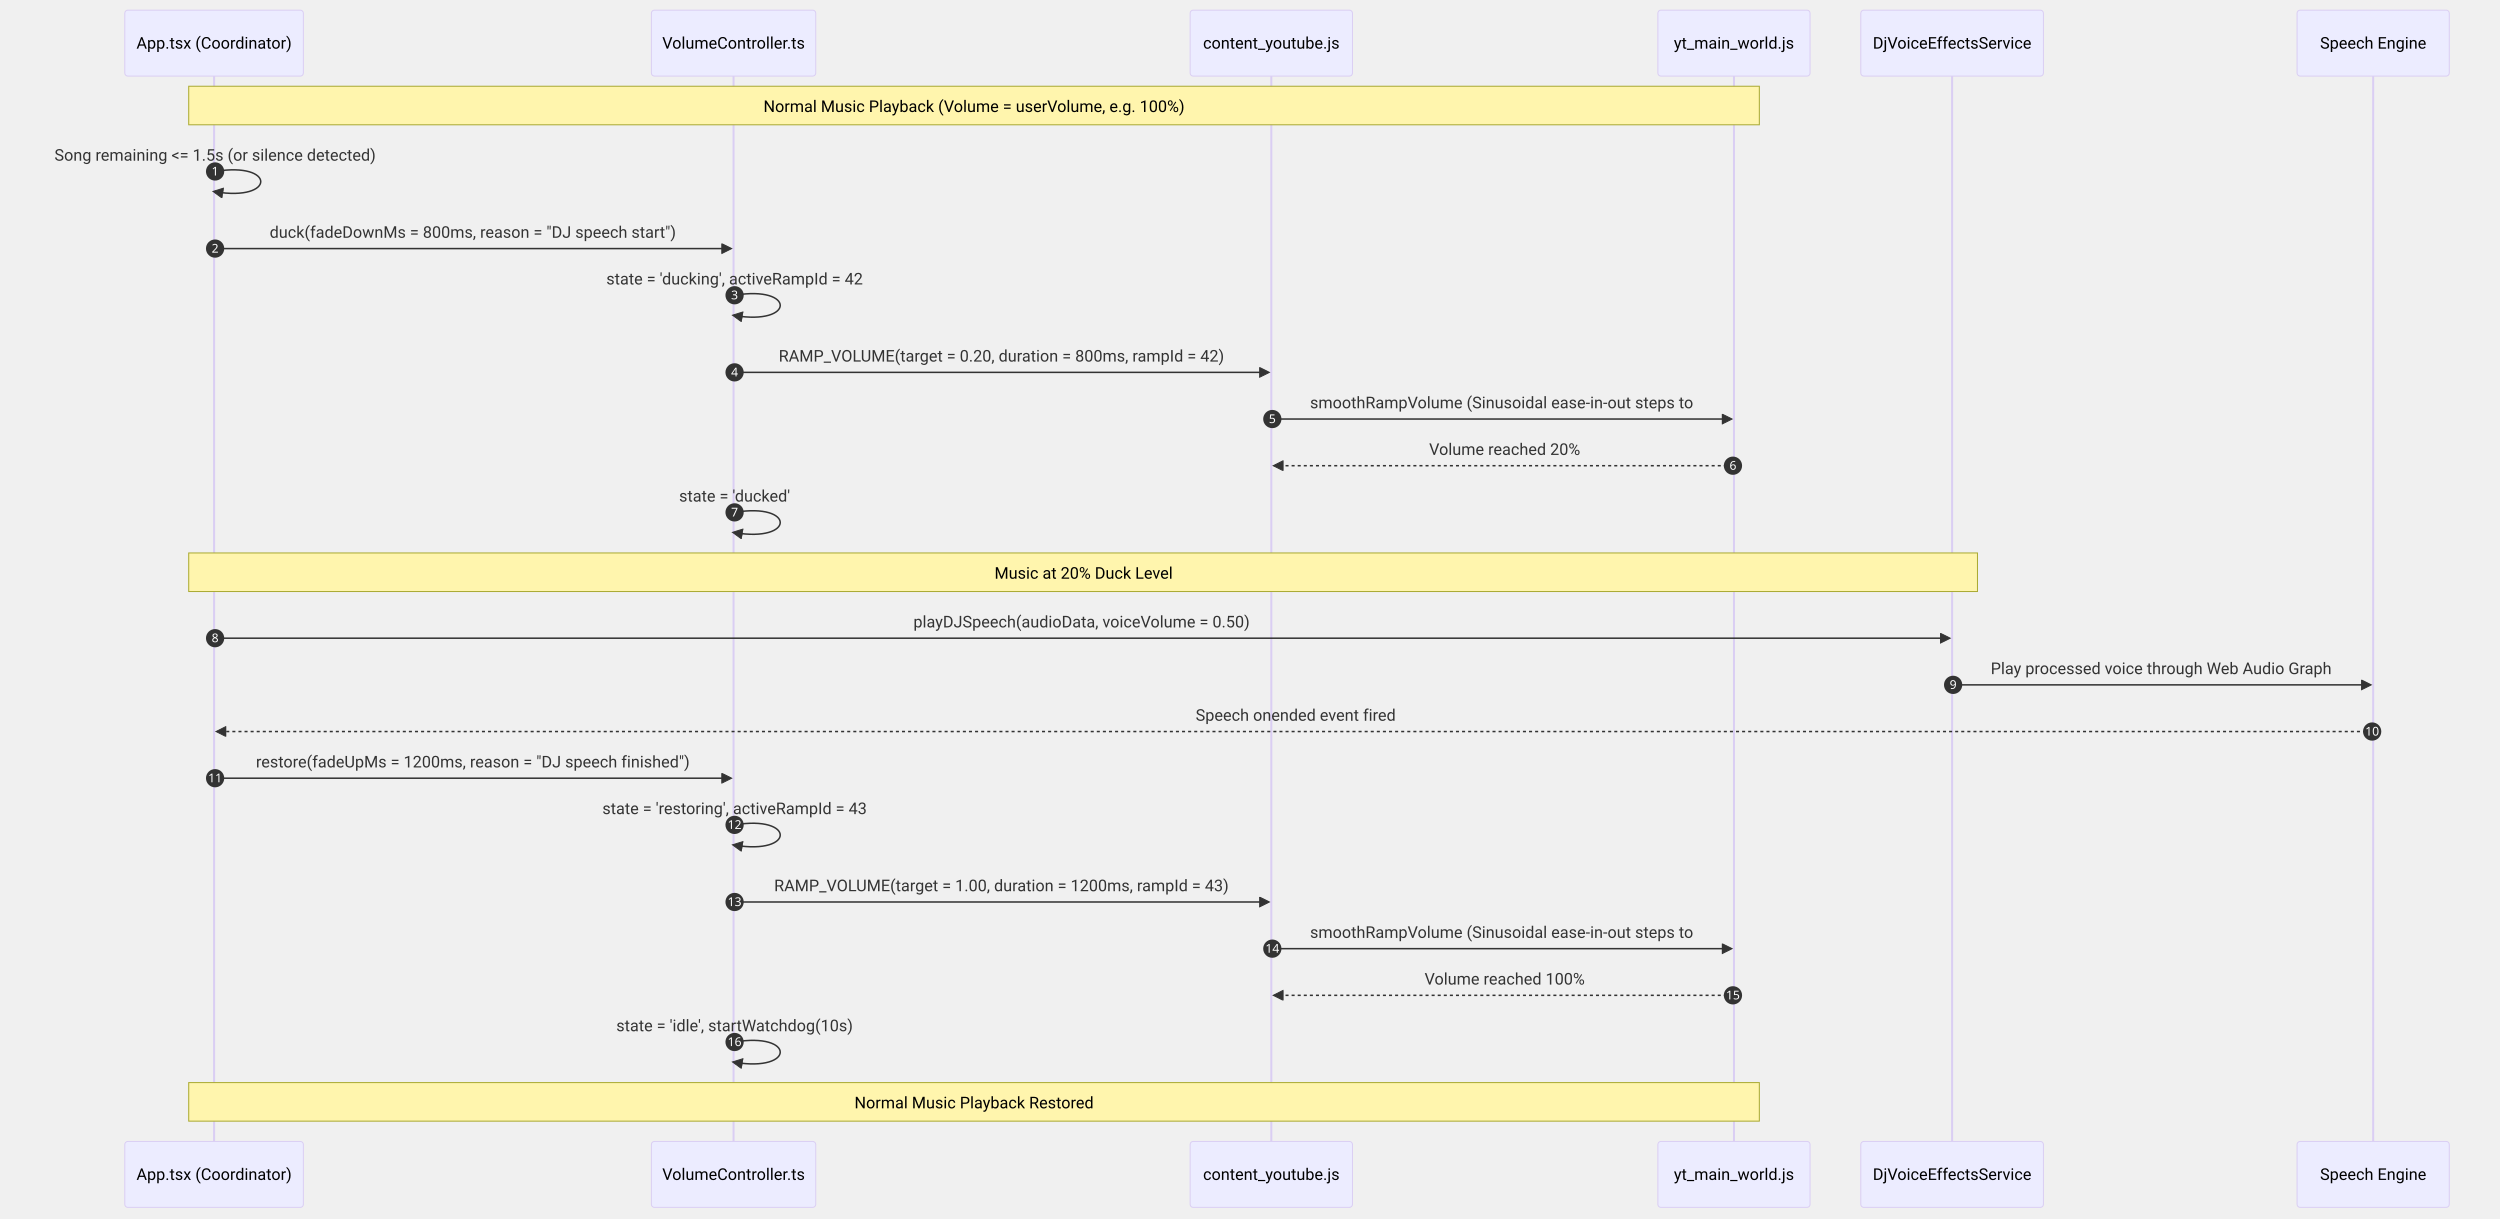
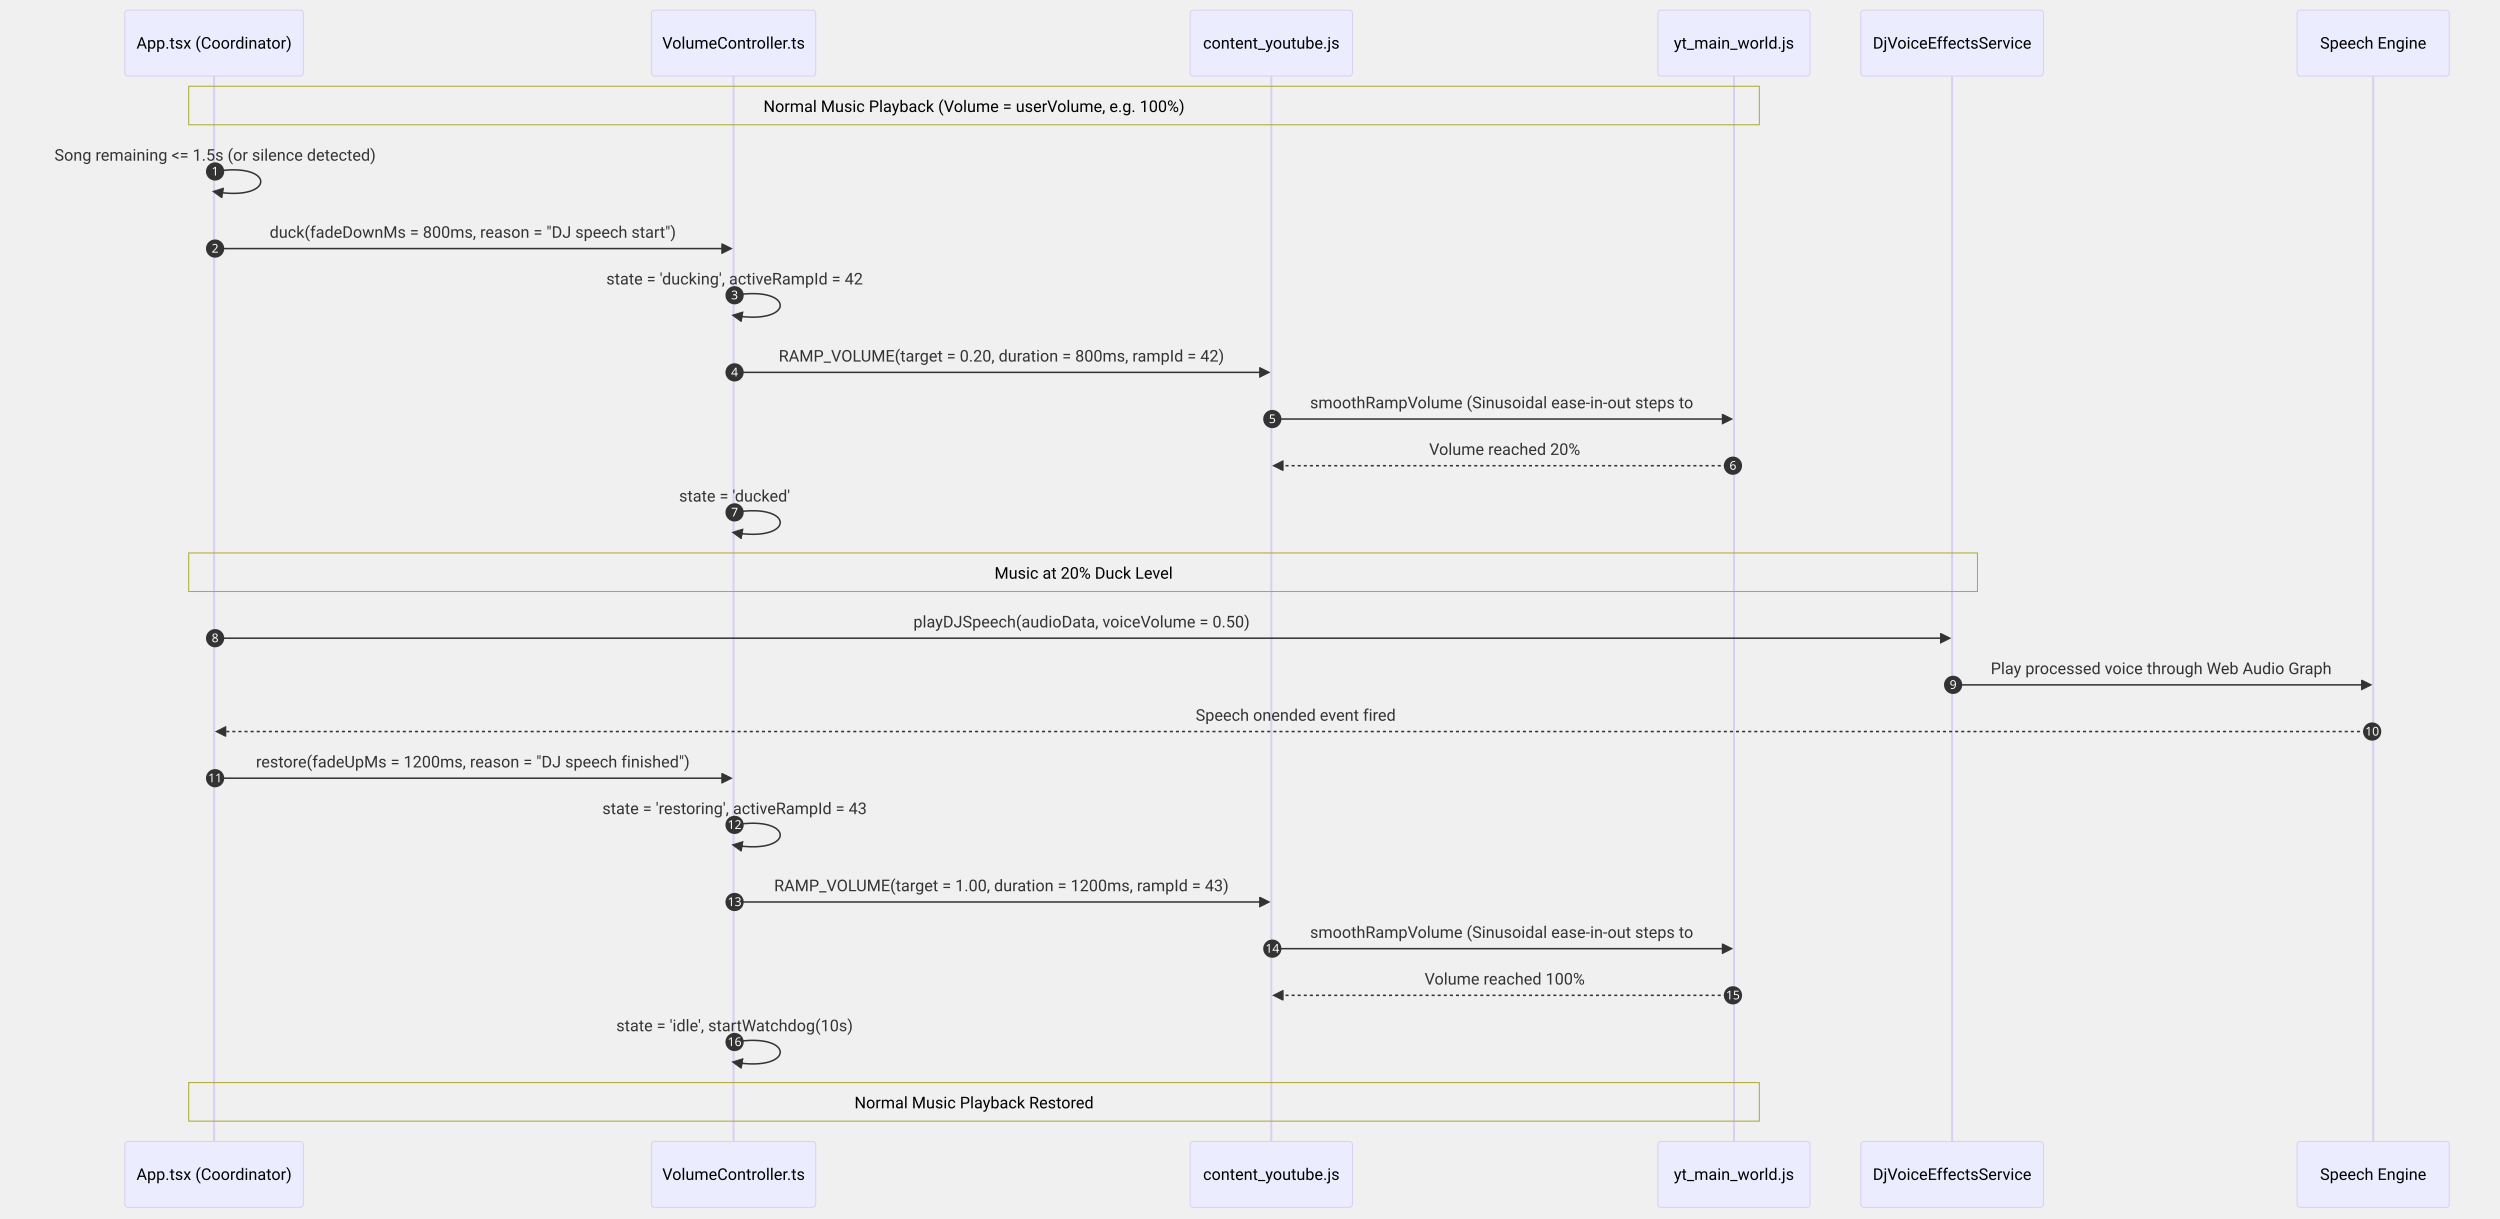
- <svg xmlns="http://www.w3.org/2000/svg" aria-roledescription="sequence" role="graphics-document document" viewBox="-123 -10 2464 1201" height="1201" width="2464" id="diag_4">
+ <svg xmlns="http://www.w3.org/2000/svg" aria-roledescription="sequence" role="graphics-document document" viewBox="-123 -10 2464 1201" height="1201" width="2464" id="diag_4" style="background: transparent;">
  <g>
    <rect class="actor actor-bottom" ry="3" rx="3" name="TTS" height="65" width="150" stroke="#666" fill="#eaeaea" y="1115" x="2141" />
    <text style="text-anchor: middle; font-size: 16px; font-weight: 400; font-family: -apple-system, BlinkMacSystemFont, &quot;Segoe UI&quot;, Roboto, Helvetica, Arial, sans-serif;" class="actor" alignment-baseline="central" dominant-baseline="central" y="1147.5" x="2216">
      <tspan dy="0" x="2216">Speech Engine</tspan>
    </text>
  </g>
  <g>
    <rect class="actor actor-bottom" ry="3" rx="3" name="AudioFX" height="65" width="180" stroke="#666" fill="#eaeaea" y="1115" x="1711" />
    <text style="text-anchor: middle; font-size: 16px; font-weight: 400; font-family: -apple-system, BlinkMacSystemFont, &quot;Segoe UI&quot;, Roboto, Helvetica, Arial, sans-serif;" class="actor" alignment-baseline="central" dominant-baseline="central" y="1147.5" x="1801">
      <tspan dy="0" x="1801">DjVoiceEffectsService</tspan>
    </text>
  </g>
  <g>
    <rect class="actor actor-bottom" ry="3" rx="3" name="MW" height="65" width="150" stroke="#666" fill="#eaeaea" y="1115" x="1511" />
    <text style="text-anchor: middle; font-size: 16px; font-weight: 400; font-family: -apple-system, BlinkMacSystemFont, &quot;Segoe UI&quot;, Roboto, Helvetica, Arial, sans-serif;" class="actor" alignment-baseline="central" dominant-baseline="central" y="1147.5" x="1586">
      <tspan dy="0" x="1586">yt_main_world.js</tspan>
    </text>
  </g>
  <g>
    <rect class="actor actor-bottom" ry="3" rx="3" name="CS" height="65" width="160" stroke="#666" fill="#eaeaea" y="1115" x="1050" />
    <text style="text-anchor: middle; font-size: 16px; font-weight: 400; font-family: -apple-system, BlinkMacSystemFont, &quot;Segoe UI&quot;, Roboto, Helvetica, Arial, sans-serif;" class="actor" alignment-baseline="central" dominant-baseline="central" y="1147.5" x="1130">
      <tspan dy="0" x="1130">content_youtube.js</tspan>
    </text>
  </g>
  <g>
    <rect class="actor actor-bottom" ry="3" rx="3" name="VC" height="65" width="162" stroke="#666" fill="#eaeaea" y="1115" x="519" />
    <text style="text-anchor: middle; font-size: 16px; font-weight: 400; font-family: -apple-system, BlinkMacSystemFont, &quot;Segoe UI&quot;, Roboto, Helvetica, Arial, sans-serif;" class="actor" alignment-baseline="central" dominant-baseline="central" y="1147.5" x="600">
      <tspan dy="0" x="600">VolumeController.ts</tspan>
    </text>
  </g>
  <g>
    <rect class="actor actor-bottom" ry="3" rx="3" name="App" height="65" width="176" stroke="#666" fill="#eaeaea" y="1115" x="0" />
    <text style="text-anchor: middle; font-size: 16px; font-weight: 400; font-family: -apple-system, BlinkMacSystemFont, &quot;Segoe UI&quot;, Roboto, Helvetica, Arial, sans-serif;" class="actor" alignment-baseline="central" dominant-baseline="central" y="1147.5" x="88">
      <tspan dy="0" x="88">App.tsx (Coordinator)</tspan>
    </text>
  </g>
  <g>
    <line stroke="#999" stroke-width="0.5px" class="200" y2="1115" x2="2216" y1="5" x1="2216" id="actor5" />
    <g id="root-5">
      <rect class="actor actor-top" ry="3" rx="3" name="TTS" height="65" width="150" stroke="#666" fill="#eaeaea" y="0" x="2141" />
      <text style="text-anchor: middle; font-size: 16px; font-weight: 400; font-family: -apple-system, BlinkMacSystemFont, &quot;Segoe UI&quot;, Roboto, Helvetica, Arial, sans-serif;" class="actor" alignment-baseline="central" dominant-baseline="central" y="32.5" x="2216">
        <tspan dy="0" x="2216">Speech Engine</tspan>
      </text>
    </g>
  </g>
  <g>
    <line stroke="#999" stroke-width="0.5px" class="200" y2="1115" x2="1801" y1="5" x1="1801" id="actor4" />
    <g id="root-4">
      <rect class="actor actor-top" ry="3" rx="3" name="AudioFX" height="65" width="180" stroke="#666" fill="#eaeaea" y="0" x="1711" />
      <text style="text-anchor: middle; font-size: 16px; font-weight: 400; font-family: -apple-system, BlinkMacSystemFont, &quot;Segoe UI&quot;, Roboto, Helvetica, Arial, sans-serif;" class="actor" alignment-baseline="central" dominant-baseline="central" y="32.5" x="1801">
        <tspan dy="0" x="1801">DjVoiceEffectsService</tspan>
      </text>
    </g>
  </g>
  <g>
    <line stroke="#999" stroke-width="0.5px" class="200" y2="1115" x2="1586" y1="5" x1="1586" id="actor3" />
    <g id="root-3">
      <rect class="actor actor-top" ry="3" rx="3" name="MW" height="65" width="150" stroke="#666" fill="#eaeaea" y="0" x="1511" />
      <text style="text-anchor: middle; font-size: 16px; font-weight: 400; font-family: -apple-system, BlinkMacSystemFont, &quot;Segoe UI&quot;, Roboto, Helvetica, Arial, sans-serif;" class="actor" alignment-baseline="central" dominant-baseline="central" y="32.5" x="1586">
        <tspan dy="0" x="1586">yt_main_world.js</tspan>
      </text>
    </g>
  </g>
  <g>
    <line stroke="#999" stroke-width="0.5px" class="200" y2="1115" x2="1130" y1="5" x1="1130" id="actor2" />
    <g id="root-2">
      <rect class="actor actor-top" ry="3" rx="3" name="CS" height="65" width="160" stroke="#666" fill="#eaeaea" y="0" x="1050" />
      <text style="text-anchor: middle; font-size: 16px; font-weight: 400; font-family: -apple-system, BlinkMacSystemFont, &quot;Segoe UI&quot;, Roboto, Helvetica, Arial, sans-serif;" class="actor" alignment-baseline="central" dominant-baseline="central" y="32.5" x="1130">
        <tspan dy="0" x="1130">content_youtube.js</tspan>
      </text>
    </g>
  </g>
  <g>
    <line stroke="#999" stroke-width="0.5px" class="200" y2="1115" x2="600" y1="5" x1="600" id="actor1" />
    <g id="root-1">
      <rect class="actor actor-top" ry="3" rx="3" name="VC" height="65" width="162" stroke="#666" fill="#eaeaea" y="0" x="519" />
      <text style="text-anchor: middle; font-size: 16px; font-weight: 400; font-family: -apple-system, BlinkMacSystemFont, &quot;Segoe UI&quot;, Roboto, Helvetica, Arial, sans-serif;" class="actor" alignment-baseline="central" dominant-baseline="central" y="32.5" x="600">
        <tspan dy="0" x="600">VolumeController.ts</tspan>
      </text>
    </g>
  </g>
  <g>
    <line stroke="#999" stroke-width="0.5px" class="200" y2="1115" x2="88" y1="5" x1="88" id="actor0" />
    <g id="root-0">
      <rect class="actor actor-top" ry="3" rx="3" name="App" height="65" width="176" stroke="#666" fill="#eaeaea" y="0" x="0" />
      <text style="text-anchor: middle; font-size: 16px; font-weight: 400; font-family: -apple-system, BlinkMacSystemFont, &quot;Segoe UI&quot;, Roboto, Helvetica, Arial, sans-serif;" class="actor" alignment-baseline="central" dominant-baseline="central" y="32.5" x="88">
        <tspan dy="0" x="88">App.tsx (Coordinator)</tspan>
      </text>
    </g>
  </g>
-   <style>#diag_4{font-family:-apple-system,BlinkMacSystemFont,"Segoe UI",Roboto,Helvetica,Arial,sans-serif;font-size:14px;fill:#333;}#diag_4 .error-icon{fill:#552222;}#diag_4 .error-text{fill:#552222;stroke:#552222;}#diag_4 .edge-thickness-normal{stroke-width:2px;}#diag_4 .edge-thickness-thick{stroke-width:3.5px;}#diag_4 .edge-pattern-solid{stroke-dasharray:0;}#diag_4 .edge-pattern-dashed{stroke-dasharray:3;}#diag_4 .edge-pattern-dotted{stroke-dasharray:2;}#diag_4 .marker{fill:#475569;stroke:#475569;}#diag_4 .marker.cross{stroke:#475569;}#diag_4 svg{font-family:-apple-system,BlinkMacSystemFont,"Segoe UI",Roboto,Helvetica,Arial,sans-serif;font-size:14px;}#diag_4 .actor{stroke:hsl(259.626, 59.777%, 87.902%);fill:#ECECFF;}#diag_4 text.actor&gt;tspan{fill:black;stroke:none;}#diag_4 .actor-line{stroke:grey;}#diag_4 .messageLine0{stroke-width:1.5;stroke-dasharray:none;stroke:#333;}#diag_4 .messageLine1{stroke-width:1.5;stroke-dasharray:2,2;stroke:#333;}#diag_4 #arrowhead path{fill:#333;stroke:#333;}#diag_4 .sequenceNumber{fill:white;}#diag_4 #sequencenumber{fill:#333;}#diag_4 #crosshead path{fill:#333;stroke:#333;}#diag_4 .messageText{fill:#333;stroke:none;}#diag_4 .labelBox{stroke:hsl(259.626, 59.777%, 87.902%);fill:#ECECFF;}#diag_4 .labelText,#diag_4 .labelText&gt;tspan{fill:black;stroke:none;}#diag_4 .loopText,#diag_4 .loopText&gt;tspan{fill:black;stroke:none;}#diag_4 .loopLine{stroke-width:2px;stroke-dasharray:2,2;stroke:hsl(259.626, 59.777%, 87.902%);fill:hsl(259.626, 59.777%, 87.902%);}#diag_4 .note{stroke:#aaaa33;fill:#fff5ad;}#diag_4 .noteText,#diag_4 .noteText&gt;tspan{fill:black;stroke:none;}#diag_4 .activation0{fill:#f4f4f4;stroke:#666;}#diag_4 .activation1{fill:#f4f4f4;stroke:#666;}#diag_4 .activation2{fill:#f4f4f4;stroke:#666;}#diag_4 .actorPopupMenu{position:absolute;}#diag_4 .actorPopupMenuPanel{position:absolute;fill:#ECECFF;box-shadow:0px 8px 16px 0px rgba(0,0,0,0.2);filter:drop-shadow(3px 5px 2px rgb(0 0 0 / 0.4));}#diag_4 .actor-man line{stroke:hsl(259.626, 59.777%, 87.902%);fill:#ECECFF;}#diag_4 .actor-man circle,#diag_4 line{stroke:hsl(259.626, 59.777%, 87.902%);fill:#ECECFF;stroke-width:2px;}#diag_4 :root{--mermaid-font-family:-apple-system,BlinkMacSystemFont,"Segoe UI",Roboto,Helvetica,Arial,sans-serif;}</style>
+   <style>#diag_4{font-family:-apple-system,BlinkMacSystemFont,"Segoe UI",Roboto,Helvetica,Arial,sans-serif;font-size:14px;fill:#333;}#diag_4 .error-icon{fill:#552222;}#diag_4 .error-text{fill:#552222;stroke:#552222;}#diag_4 .edge-thickness-normal{stroke-width:2px;}#diag_4 .edge-thickness-thick{stroke-width:3.5px;}#diag_4 .edge-pattern-solid{stroke-dasharray:0;}#diag_4 .edge-pattern-dashed{stroke-dasharray:3;}#diag_4 .edge-pattern-dotted{stroke-dasharray:2;}#diag_4 .marker{fill:#475569;stroke:#475569;}#diag_4 .marker.cross{stroke:#475569;}#diag_4 svg{font-family:-apple-system,BlinkMacSystemFont,"Segoe UI",Roboto,Helvetica,Arial,sans-serif;font-size:14px;}#diag_4 .actor{stroke:hsl(259.626, 59.777%, 87.902%);fill:#ECECFF;}#diag_4 text.actor&gt;tspan{fill:black;stroke:none;}#diag_4 .actor-line{stroke:grey;}#diag_4 .messageLine0{stroke-width:1.5;stroke-dasharray:none;stroke:#333;}#diag_4 .messageLine1{stroke-width:1.5;stroke-dasharray:2,2;stroke:#333;}#diag_4 #arrowhead path{fill:#333;stroke:#333;}#diag_4 .sequenceNumber{fill:white;}#diag_4 #sequencenumber{fill:#333;}#diag_4 #crosshead path{fill:#333;stroke:#333;}#diag_4 .messageText{fill:#333;stroke:none;}#diag_4 .labelBox{stroke:hsl(259.626, 59.777%, 87.902%);fill:#ECECFF;}#diag_4 .labelText,#diag_4 .labelText&gt;tspan{fill:black;stroke:none;}#diag_4 .loopText,#diag_4 .loopText&gt;tspan{fill:black;stroke:none;}#diag_4 .loopLine{stroke-width:2px;stroke-dasharray:2,2;stroke:hsl(259.626, 59.777%, 87.902%);fill:hsl(259.626, 59.777%, 87.902%);}#diag_4 .note{stroke:#aaaa33;fill:none;}#diag_4 .noteText,#diag_4 .noteText&gt;tspan{fill:black;stroke:none;}#diag_4 .activation0{fill:none;stroke:#666;}#diag_4 .activation1{fill:none;stroke:#666;}#diag_4 .activation2{fill:none;stroke:#666;}#diag_4 .actorPopupMenu{position:absolute;}#diag_4 .actorPopupMenuPanel{position:absolute;fill:#ECECFF;box-shadow:0px 8px 16px 0px rgba(0,0,0,0.2);filter:drop-shadow(3px 5px 2px rgb(0 0 0 / 0.4));}#diag_4 .actor-man line{stroke:hsl(259.626, 59.777%, 87.902%);fill:#ECECFF;}#diag_4 .actor-man circle,#diag_4 line{stroke:hsl(259.626, 59.777%, 87.902%);fill:#ECECFF;stroke-width:2px;}#diag_4 :root{--mermaid-font-family:-apple-system,BlinkMacSystemFont,"Segoe UI",Roboto,Helvetica,Arial,sans-serif;}</style>
  <g />
  <defs>
    <symbol height="24" width="24" id="computer">
      <path d="M2 2v13h20v-13h-20zm18 11h-16v-9h16v9zm-10.228 6l.466-1h3.524l.467 1h-4.457zm14.228 3h-24l2-6h2.104l-1.33 4h18.45l-1.297-4h2.073l2 6zm-5-10h-14v-7h14v7z" transform="scale(.5)" />
    </symbol>
  </defs>
  <defs>
    <symbol clip-rule="evenodd" fill-rule="evenodd" id="database">
      <path d="M12.258.001l.256.004.255.005.253.008.251.01.249.012.247.015.246.016.242.019.241.02.239.023.236.024.233.027.231.028.229.031.225.032.223.034.22.036.217.038.214.04.211.041.208.043.205.045.201.046.198.048.194.05.191.051.187.053.183.054.18.056.175.057.172.059.168.06.163.061.16.063.155.064.15.066.074.033.073.033.071.034.07.034.069.035.068.035.067.035.066.035.064.036.064.036.062.036.06.036.06.037.058.037.058.037.055.038.055.038.053.038.052.038.051.039.05.039.048.039.047.039.045.04.044.04.043.04.041.04.04.041.039.041.037.041.036.041.034.041.033.042.032.042.03.042.029.042.027.042.026.043.024.043.023.043.021.043.02.043.018.044.017.043.015.044.013.044.012.044.011.045.009.044.007.045.006.045.004.045.002.045.001.045v17l-.001.045-.002.045-.004.045-.006.045-.007.045-.009.044-.011.045-.012.044-.013.044-.015.044-.017.043-.018.044-.02.043-.021.043-.023.043-.024.043-.026.043-.027.042-.029.042-.03.042-.032.042-.033.042-.034.041-.036.041-.037.041-.039.041-.04.041-.041.04-.043.04-.044.04-.045.04-.047.039-.048.039-.05.039-.051.039-.052.038-.053.038-.055.038-.055.038-.058.037-.058.037-.06.037-.06.036-.062.036-.064.036-.064.036-.066.035-.067.035-.068.035-.069.035-.07.034-.071.034-.073.033-.074.033-.15.066-.155.064-.16.063-.163.061-.168.06-.172.059-.175.057-.18.056-.183.054-.187.053-.191.051-.194.05-.198.048-.201.046-.205.045-.208.043-.211.041-.214.04-.217.038-.22.036-.223.034-.225.032-.229.031-.231.028-.233.027-.236.024-.239.023-.241.02-.242.019-.246.016-.247.015-.249.012-.251.01-.253.008-.255.005-.256.004-.258.001-.258-.001-.256-.004-.255-.005-.253-.008-.251-.01-.249-.012-.247-.015-.245-.016-.243-.019-.241-.02-.238-.023-.236-.024-.234-.027-.231-.028-.228-.031-.226-.032-.223-.034-.22-.036-.217-.038-.214-.04-.211-.041-.208-.043-.204-.045-.201-.046-.198-.048-.195-.05-.19-.051-.187-.053-.184-.054-.179-.056-.176-.057-.172-.059-.167-.06-.164-.061-.159-.063-.155-.064-.151-.066-.074-.033-.072-.033-.072-.034-.07-.034-.069-.035-.068-.035-.067-.035-.066-.035-.064-.036-.063-.036-.062-.036-.061-.036-.06-.037-.058-.037-.057-.037-.056-.038-.055-.038-.053-.038-.052-.038-.051-.039-.049-.039-.049-.039-.046-.039-.046-.04-.044-.04-.043-.04-.041-.04-.04-.041-.039-.041-.037-.041-.036-.041-.034-.041-.033-.042-.032-.042-.03-.042-.029-.042-.027-.042-.026-.043-.024-.043-.023-.043-.021-.043-.02-.043-.018-.044-.017-.043-.015-.044-.013-.044-.012-.044-.011-.045-.009-.044-.007-.045-.006-.045-.004-.045-.002-.045-.001-.045v-17l.001-.045.002-.045.004-.045.006-.045.007-.045.009-.044.011-.045.012-.044.013-.044.015-.044.017-.043.018-.044.02-.043.021-.043.023-.043.024-.043.026-.043.027-.042.029-.042.03-.042.032-.042.033-.042.034-.041.036-.041.037-.041.039-.041.04-.041.041-.04.043-.04.044-.04.046-.04.046-.039.049-.039.049-.039.051-.039.052-.038.053-.038.055-.038.056-.038.057-.037.058-.037.06-.037.061-.036.062-.036.063-.036.064-.036.066-.035.067-.035.068-.035.069-.035.07-.034.072-.034.072-.033.074-.033.151-.066.155-.064.159-.063.164-.061.167-.06.172-.059.176-.057.179-.056.184-.054.187-.053.19-.051.195-.05.198-.048.201-.046.204-.045.208-.043.211-.041.214-.04.217-.038.22-.036.223-.034.226-.032.228-.031.231-.028.234-.027.236-.024.238-.023.241-.02.243-.019.245-.016.247-.015.249-.012.251-.01.253-.008.255-.005.256-.004.258-.001.258.001zm-9.258 20.499v.01l.001.021.003.021.004.022.005.021.006.022.007.022.009.023.01.022.011.023.012.023.013.023.015.023.016.024.017.023.018.024.019.024.021.024.022.025.023.024.024.025.052.049.056.05.061.051.066.051.07.051.075.051.079.052.084.052.088.052.092.052.097.052.102.051.105.052.11.052.114.051.119.051.123.051.127.05.131.05.135.05.139.048.144.049.147.047.152.047.155.047.16.045.163.045.167.043.171.043.176.041.178.041.183.039.187.039.19.037.194.035.197.035.202.033.204.031.209.03.212.029.216.027.219.025.222.024.226.021.23.02.233.018.236.016.24.015.243.012.246.01.249.008.253.005.256.004.259.001.26-.001.257-.004.254-.005.25-.008.247-.011.244-.012.241-.014.237-.016.233-.018.231-.021.226-.021.224-.024.22-.026.216-.027.212-.028.21-.031.205-.031.202-.034.198-.034.194-.036.191-.037.187-.039.183-.04.179-.04.175-.042.172-.043.168-.044.163-.045.16-.046.155-.046.152-.047.148-.048.143-.049.139-.049.136-.05.131-.05.126-.05.123-.051.118-.052.114-.051.11-.052.106-.052.101-.052.096-.052.092-.052.088-.053.083-.051.079-.052.074-.052.07-.051.065-.051.06-.051.056-.05.051-.05.023-.024.023-.025.021-.024.02-.024.019-.024.018-.024.017-.024.015-.023.014-.024.013-.023.012-.023.01-.023.01-.022.008-.022.006-.022.006-.022.004-.022.004-.021.001-.021.001-.021v-4.127l-.077.055-.08.053-.083.054-.085.053-.087.052-.09.052-.093.051-.095.05-.097.05-.1.049-.102.049-.105.048-.106.047-.109.047-.111.046-.114.045-.115.045-.118.044-.12.043-.122.042-.124.042-.126.041-.128.04-.13.04-.132.038-.134.038-.135.037-.138.037-.139.035-.142.035-.143.034-.144.033-.147.032-.148.031-.15.03-.151.03-.153.029-.154.027-.156.027-.158.026-.159.025-.161.024-.162.023-.163.022-.165.021-.166.02-.167.019-.169.018-.169.017-.171.016-.173.015-.173.014-.175.013-.175.012-.177.011-.178.01-.179.008-.179.008-.181.006-.182.005-.182.004-.184.003-.184.002h-.37l-.184-.002-.184-.003-.182-.004-.182-.005-.181-.006-.179-.008-.179-.008-.178-.01-.176-.011-.176-.012-.175-.013-.173-.014-.172-.015-.171-.016-.17-.017-.169-.018-.167-.019-.166-.02-.165-.021-.163-.022-.162-.023-.161-.024-.159-.025-.157-.026-.156-.027-.155-.027-.153-.029-.151-.03-.15-.03-.148-.031-.146-.032-.145-.033-.143-.034-.141-.035-.14-.035-.137-.037-.136-.037-.134-.038-.132-.038-.13-.04-.128-.04-.126-.041-.124-.042-.122-.042-.12-.044-.117-.043-.116-.045-.113-.045-.112-.046-.109-.047-.106-.047-.105-.048-.102-.049-.1-.049-.097-.05-.095-.05-.093-.052-.09-.051-.087-.052-.085-.053-.083-.054-.08-.054-.077-.054v4.127zm0-5.654v.011l.001.021.003.021.004.021.005.022.006.022.007.022.009.022.01.022.011.023.012.023.013.023.015.024.016.023.017.024.018.024.019.024.021.024.022.024.023.025.024.024.052.05.056.05.061.05.066.051.07.051.075.052.079.051.084.052.088.052.092.052.097.052.102.052.105.052.11.051.114.051.119.052.123.05.127.051.131.05.135.049.139.049.144.048.147.048.152.047.155.046.16.045.163.045.167.044.171.042.176.042.178.04.183.04.187.038.19.037.194.036.197.034.202.033.204.032.209.03.212.028.216.027.219.025.222.024.226.022.23.02.233.018.236.016.24.014.243.012.246.01.249.008.253.006.256.003.259.001.26-.001.257-.003.254-.006.25-.008.247-.01.244-.012.241-.015.237-.016.233-.018.231-.02.226-.022.224-.024.22-.025.216-.027.212-.029.21-.03.205-.032.202-.033.198-.035.194-.036.191-.037.187-.039.183-.039.179-.041.175-.042.172-.043.168-.044.163-.045.16-.045.155-.047.152-.047.148-.048.143-.048.139-.05.136-.049.131-.05.126-.051.123-.051.118-.051.114-.052.11-.052.106-.052.101-.052.096-.052.092-.052.088-.052.083-.052.079-.052.074-.051.07-.052.065-.051.06-.05.056-.051.051-.049.023-.025.023-.024.021-.025.02-.024.019-.024.018-.024.017-.024.015-.023.014-.023.013-.024.012-.022.01-.023.01-.023.008-.022.006-.022.006-.022.004-.021.004-.022.001-.021.001-.021v-4.139l-.077.054-.08.054-.083.054-.085.052-.087.053-.09.051-.093.051-.095.051-.097.05-.1.049-.102.049-.105.048-.106.047-.109.047-.111.046-.114.045-.115.044-.118.044-.12.044-.122.042-.124.042-.126.041-.128.04-.13.039-.132.039-.134.038-.135.037-.138.036-.139.036-.142.035-.143.033-.144.033-.147.033-.148.031-.15.03-.151.03-.153.028-.154.028-.156.027-.158.026-.159.025-.161.024-.162.023-.163.022-.165.021-.166.02-.167.019-.169.018-.169.017-.171.016-.173.015-.173.014-.175.013-.175.012-.177.011-.178.009-.179.009-.179.007-.181.007-.182.005-.182.004-.184.003-.184.002h-.37l-.184-.002-.184-.003-.182-.004-.182-.005-.181-.007-.179-.007-.179-.009-.178-.009-.176-.011-.176-.012-.175-.013-.173-.014-.172-.015-.171-.016-.17-.017-.169-.018-.167-.019-.166-.02-.165-.021-.163-.022-.162-.023-.161-.024-.159-.025-.157-.026-.156-.027-.155-.028-.153-.028-.151-.03-.15-.03-.148-.031-.146-.033-.145-.033-.143-.033-.141-.035-.14-.036-.137-.036-.136-.037-.134-.038-.132-.039-.13-.039-.128-.04-.126-.041-.124-.042-.122-.043-.12-.043-.117-.044-.116-.044-.113-.046-.112-.046-.109-.046-.106-.047-.105-.048-.102-.049-.1-.049-.097-.05-.095-.051-.093-.051-.09-.051-.087-.053-.085-.052-.083-.054-.08-.054-.077-.054v4.139zm0-5.666v.011l.001.02.003.022.004.021.005.022.006.021.007.022.009.023.01.022.011.023.012.023.013.023.015.023.016.024.017.024.018.023.019.024.021.025.022.024.023.024.024.025.052.05.056.05.061.05.066.051.07.051.075.052.079.051.084.052.088.052.092.052.097.052.102.052.105.051.11.052.114.051.119.051.123.051.127.05.131.05.135.05.139.049.144.048.147.048.152.047.155.046.16.045.163.045.167.043.171.043.176.042.178.04.183.04.187.038.19.037.194.036.197.034.202.033.204.032.209.03.212.028.216.027.219.025.222.024.226.021.23.02.233.018.236.017.24.014.243.012.246.01.249.008.253.006.256.003.259.001.26-.001.257-.003.254-.006.25-.008.247-.01.244-.013.241-.014.237-.016.233-.018.231-.02.226-.022.224-.024.22-.025.216-.027.212-.029.21-.03.205-.032.202-.033.198-.035.194-.036.191-.037.187-.039.183-.039.179-.041.175-.042.172-.043.168-.044.163-.045.16-.045.155-.047.152-.047.148-.048.143-.049.139-.049.136-.049.131-.051.126-.05.123-.051.118-.052.114-.051.11-.052.106-.052.101-.052.096-.052.092-.052.088-.052.083-.052.079-.052.074-.052.07-.051.065-.051.06-.051.056-.05.051-.049.023-.025.023-.025.021-.024.02-.024.019-.024.018-.024.017-.024.015-.023.014-.024.013-.023.012-.023.01-.022.01-.023.008-.022.006-.022.006-.022.004-.022.004-.021.001-.021.001-.021v-4.153l-.077.054-.08.054-.083.053-.085.053-.087.053-.09.051-.093.051-.095.051-.097.05-.1.049-.102.048-.105.048-.106.048-.109.046-.111.046-.114.046-.115.044-.118.044-.12.043-.122.043-.124.042-.126.041-.128.04-.13.039-.132.039-.134.038-.135.037-.138.036-.139.036-.142.034-.143.034-.144.033-.147.032-.148.032-.15.03-.151.03-.153.028-.154.028-.156.027-.158.026-.159.024-.161.024-.162.023-.163.023-.165.021-.166.02-.167.019-.169.018-.169.017-.171.016-.173.015-.173.014-.175.013-.175.012-.177.01-.178.01-.179.009-.179.007-.181.006-.182.006-.182.004-.184.003-.184.001-.185.001-.185-.001-.184-.001-.184-.003-.182-.004-.182-.006-.181-.006-.179-.007-.179-.009-.178-.01-.176-.01-.176-.012-.175-.013-.173-.014-.172-.015-.171-.016-.17-.017-.169-.018-.167-.019-.166-.02-.165-.021-.163-.023-.162-.023-.161-.024-.159-.024-.157-.026-.156-.027-.155-.028-.153-.028-.151-.03-.15-.03-.148-.032-.146-.032-.145-.033-.143-.034-.141-.034-.14-.036-.137-.036-.136-.037-.134-.038-.132-.039-.13-.039-.128-.041-.126-.041-.124-.041-.122-.043-.12-.043-.117-.044-.116-.044-.113-.046-.112-.046-.109-.046-.106-.048-.105-.048-.102-.048-.1-.05-.097-.049-.095-.051-.093-.051-.09-.052-.087-.052-.085-.053-.083-.053-.08-.054-.077-.054v4.153zm8.74-8.179l-.257.004-.254.005-.25.008-.247.011-.244.012-.241.014-.237.016-.233.018-.231.021-.226.022-.224.023-.22.026-.216.027-.212.028-.21.031-.205.032-.202.033-.198.034-.194.036-.191.038-.187.038-.183.04-.179.041-.175.042-.172.043-.168.043-.163.045-.16.046-.155.046-.152.048-.148.048-.143.048-.139.049-.136.05-.131.05-.126.051-.123.051-.118.051-.114.052-.11.052-.106.052-.101.052-.096.052-.092.052-.088.052-.083.052-.079.052-.074.051-.07.052-.065.051-.06.05-.056.05-.051.05-.023.025-.023.024-.021.024-.02.025-.019.024-.018.024-.017.023-.015.024-.014.023-.013.023-.012.023-.01.023-.01.022-.008.022-.006.023-.006.021-.004.022-.004.021-.001.021-.001.021.001.021.001.021.004.021.004.022.006.021.006.023.008.022.01.022.01.023.012.023.013.023.014.023.015.024.017.023.018.024.019.024.02.025.021.024.023.024.023.025.051.05.056.05.06.05.065.051.07.052.074.051.079.052.083.052.088.052.092.052.096.052.101.052.106.052.11.052.114.052.118.051.123.051.126.051.131.05.136.05.139.049.143.048.148.048.152.048.155.046.16.046.163.045.168.043.172.043.175.042.179.041.183.04.187.038.191.038.194.036.198.034.202.033.205.032.21.031.212.028.216.027.22.026.224.023.226.022.231.021.233.018.237.016.241.014.244.012.247.011.25.008.254.005.257.004.26.001.26-.001.257-.004.254-.005.25-.008.247-.011.244-.012.241-.014.237-.016.233-.018.231-.021.226-.022.224-.023.22-.026.216-.027.212-.028.21-.031.205-.032.202-.033.198-.034.194-.036.191-.038.187-.038.183-.04.179-.041.175-.042.172-.043.168-.043.163-.045.16-.046.155-.046.152-.048.148-.048.143-.048.139-.049.136-.05.131-.05.126-.051.123-.051.118-.051.114-.052.11-.052.106-.052.101-.052.096-.052.092-.052.088-.052.083-.052.079-.052.074-.051.07-.052.065-.051.06-.05.056-.05.051-.05.023-.025.023-.024.021-.024.02-.025.019-.024.018-.024.017-.023.015-.024.014-.023.013-.023.012-.023.01-.023.01-.022.008-.022.006-.023.006-.021.004-.022.004-.021.001-.021.001-.021-.001-.021-.001-.021-.004-.021-.004-.022-.006-.021-.006-.023-.008-.022-.01-.022-.01-.023-.012-.023-.013-.023-.014-.023-.015-.024-.017-.023-.018-.024-.019-.024-.02-.025-.021-.024-.023-.024-.023-.025-.051-.05-.056-.05-.06-.05-.065-.051-.07-.052-.074-.051-.079-.052-.083-.052-.088-.052-.092-.052-.096-.052-.101-.052-.106-.052-.11-.052-.114-.052-.118-.051-.123-.051-.126-.051-.131-.05-.136-.05-.139-.049-.143-.048-.148-.048-.152-.048-.155-.046-.16-.046-.163-.045-.168-.043-.172-.043-.175-.042-.179-.041-.183-.04-.187-.038-.191-.038-.194-.036-.198-.034-.202-.033-.205-.032-.21-.031-.212-.028-.216-.027-.22-.026-.224-.023-.226-.022-.231-.021-.233-.018-.237-.016-.241-.014-.244-.012-.247-.011-.25-.008-.254-.005-.257-.004-.26-.001-.26.001z" transform="scale(.5)" />
    </symbol>
  </defs>
  <defs>
    <symbol height="24" width="24" id="clock">
      <path d="M12 2c5.514 0 10 4.486 10 10s-4.486 10-10 10-10-4.486-10-10 4.486-10 10-10zm0-2c-6.627 0-12 5.373-12 12s5.373 12 12 12 12-5.373 12-12-5.373-12-12-12zm5.848 12.459c.202.038.202.333.001.372-1.907.361-6.045 1.111-6.547 1.111-.719 0-1.301-.582-1.301-1.301 0-.512.77-5.447 1.125-7.445.034-.192.312-.181.343.014l.985 6.238 5.394 1.011z" transform="scale(.5)" />
    </symbol>
  </defs>
  <defs>
    <marker orient="auto" markerHeight="12" markerWidth="12" markerUnits="userSpaceOnUse" refY="5" refX="7.9" id="arrowhead">
      <path d="M 0 0 L 10 5 L 0 10 z" />
    </marker>
  </defs>
  <defs>
    <marker refY="4.5" refX="4" orient="auto" markerHeight="8" markerWidth="15" id="crosshead">
      <path style="stroke-dasharray: 0, 0;" d="M 1,2 L 6,7 M 6,2 L 1,7" stroke-width="1pt" stroke="#000000" fill="none" />
    </marker>
  </defs>
  <defs>
    <marker orient="auto" markerHeight="28" markerWidth="20" refY="7" refX="15.5" id="filled-head">
      <path d="M 18,7 L9,13 L14,7 L9,1 Z" />
    </marker>
  </defs>
  <defs>
    <marker orient="auto" markerHeight="40" markerWidth="60" refY="15" refX="15" id="sequencenumber">
      <circle r="6" cy="15" cx="15" />
    </marker>
  </defs>
  <g>
-     <rect class="note" ry="0" rx="0" height="38" width="1548" stroke="#666" fill="#EDF2AE" y="75" x="63" />
+     <rect class="note" ry="0" rx="0" height="38" width="1548" stroke="#666" fill="none" y="75" x="63" />
    <text style="font-family: -apple-system, BlinkMacSystemFont, &quot;Segoe UI&quot;, Roboto, Helvetica, Arial, sans-serif; font-size: 16px; font-weight: 400;" dy="1em" class="noteText" alignment-baseline="middle" dominant-baseline="middle" text-anchor="middle" y="80" x="837">
      <tspan x="837">Normal Music Playback (Volume = userVolume, e.g. 100%)</tspan>
    </text>
  </g>
  <g>
-     <rect class="note" ry="0" rx="0" height="38" width="1763" stroke="#666" fill="#EDF2AE" y="535" x="63" />
+     <rect class="note" ry="0" rx="0" height="38" width="1763" stroke="#666" fill="none" y="535" x="63" />
    <text style="font-family: -apple-system, BlinkMacSystemFont, &quot;Segoe UI&quot;, Roboto, Helvetica, Arial, sans-serif; font-size: 16px; font-weight: 400;" dy="1em" class="noteText" alignment-baseline="middle" dominant-baseline="middle" text-anchor="middle" y="540" x="945">
      <tspan x="945">Music at 20% Duck Level</tspan>
    </text>
  </g>
  <g>
-     <rect class="note" ry="0" rx="0" height="38" width="1548" stroke="#666" fill="#EDF2AE" y="1057" x="63" />
+     <rect class="note" ry="0" rx="0" height="38" width="1548" stroke="#666" fill="none" y="1057" x="63" />
    <text style="font-family: -apple-system, BlinkMacSystemFont, &quot;Segoe UI&quot;, Roboto, Helvetica, Arial, sans-serif; font-size: 16px; font-weight: 400;" dy="1em" class="noteText" alignment-baseline="middle" dominant-baseline="middle" text-anchor="middle" y="1062" x="837">
      <tspan x="837">Normal Music Playback Restored</tspan>
    </text>
  </g>
  <text style="font-family: -apple-system, BlinkMacSystemFont, &quot;Segoe UI&quot;, Roboto, Helvetica, Arial, sans-serif; font-size: 16px; font-weight: 400;" dy="1em" class="messageText" alignment-baseline="middle" dominant-baseline="middle" text-anchor="middle" y="128" x="89">Song remaining &lt;= 1.5s (or silence detected)</text>
  <path style="fill: none;" marker-start="url(#sequencenumber)" marker-end="url(#arrowhead)" stroke="none" stroke-width="2" class="messageLine0" d="M 89,159 C 149,149 149,189 89,179" />
  <text class="sequenceNumber" text-anchor="middle" font-size="12px" font-family="sans-serif" y="163" x="89">1</text>
  <text style="font-family: -apple-system, BlinkMacSystemFont, &quot;Segoe UI&quot;, Roboto, Helvetica, Arial, sans-serif; font-size: 16px; font-weight: 400;" dy="1em" class="messageText" alignment-baseline="middle" dominant-baseline="middle" text-anchor="middle" y="204" x="343">duck(fadeDownMs = 800ms, reason = "DJ speech start")</text>
  <line style="fill: none;" marker-start="url(#sequencenumber)" marker-end="url(#arrowhead)" stroke="none" stroke-width="2" class="messageLine0" y2="235" x2="596" y1="235" x1="89" />
  <text class="sequenceNumber" text-anchor="middle" font-size="12px" font-family="sans-serif" y="239" x="89">2</text>
  <text style="font-family: -apple-system, BlinkMacSystemFont, &quot;Segoe UI&quot;, Roboto, Helvetica, Arial, sans-serif; font-size: 16px; font-weight: 400;" dy="1em" class="messageText" alignment-baseline="middle" dominant-baseline="middle" text-anchor="middle" y="250" x="601">state = 'ducking', activeRampId = 42</text>
  <path style="fill: none;" marker-start="url(#sequencenumber)" marker-end="url(#arrowhead)" stroke="none" stroke-width="2" class="messageLine0" d="M 601,281 C 661,271 661,311 601,301" />
  <text class="sequenceNumber" text-anchor="middle" font-size="12px" font-family="sans-serif" y="285" x="601">3</text>
  <text style="font-family: -apple-system, BlinkMacSystemFont, &quot;Segoe UI&quot;, Roboto, Helvetica, Arial, sans-serif; font-size: 16px; font-weight: 400;" dy="1em" class="messageText" alignment-baseline="middle" dominant-baseline="middle" text-anchor="middle" y="326" x="864">RAMP_VOLUME(target = 0.20, duration = 800ms, rampId = 42)</text>
  <line style="fill: none;" marker-start="url(#sequencenumber)" marker-end="url(#arrowhead)" stroke="none" stroke-width="2" class="messageLine0" y2="357" x2="1126" y1="357" x1="601" />
  <text class="sequenceNumber" text-anchor="middle" font-size="12px" font-family="sans-serif" y="361" x="601">4</text>
  <text style="font-family: -apple-system, BlinkMacSystemFont, &quot;Segoe UI&quot;, Roboto, Helvetica, Arial, sans-serif; font-size: 16px; font-weight: 400;" dy="1em" class="messageText" alignment-baseline="middle" dominant-baseline="middle" text-anchor="middle" y="372" x="1357">smoothRampVolume (Sinusoidal ease-in-out steps to</text>
  <line style="fill: none;" marker-start="url(#sequencenumber)" marker-end="url(#arrowhead)" stroke="none" stroke-width="2" class="messageLine0" y2="403" x2="1582" y1="403" x1="1131" />
  <text class="sequenceNumber" text-anchor="middle" font-size="12px" font-family="sans-serif" y="407" x="1131">5</text>
  <text style="font-family: -apple-system, BlinkMacSystemFont, &quot;Segoe UI&quot;, Roboto, Helvetica, Arial, sans-serif; font-size: 16px; font-weight: 400;" dy="1em" class="messageText" alignment-baseline="middle" dominant-baseline="middle" text-anchor="middle" y="418" x="1360">Volume reached 20%</text>
  <line style="stroke-dasharray: 3, 3; fill: none;" marker-start="url(#sequencenumber)" marker-end="url(#arrowhead)" stroke="none" stroke-width="2" class="messageLine1" y2="449" x2="1134" y1="449" x1="1585" />
  <text class="sequenceNumber" text-anchor="middle" font-size="12px" font-family="sans-serif" y="453" x="1585">6</text>
  <text style="font-family: -apple-system, BlinkMacSystemFont, &quot;Segoe UI&quot;, Roboto, Helvetica, Arial, sans-serif; font-size: 16px; font-weight: 400;" dy="1em" class="messageText" alignment-baseline="middle" dominant-baseline="middle" text-anchor="middle" y="464" x="601">state = 'ducked'</text>
  <path style="fill: none;" marker-start="url(#sequencenumber)" marker-end="url(#arrowhead)" stroke="none" stroke-width="2" class="messageLine0" d="M 601,495 C 661,485 661,525 601,515" />
  <text class="sequenceNumber" text-anchor="middle" font-size="12px" font-family="sans-serif" y="499" x="601">7</text>
  <text style="font-family: -apple-system, BlinkMacSystemFont, &quot;Segoe UI&quot;, Roboto, Helvetica, Arial, sans-serif; font-size: 16px; font-weight: 400;" dy="1em" class="messageText" alignment-baseline="middle" dominant-baseline="middle" text-anchor="middle" y="588" x="943">playDJSpeech(audioData, voiceVolume = 0.50)</text>
  <line style="fill: none;" marker-start="url(#sequencenumber)" marker-end="url(#arrowhead)" stroke="none" stroke-width="2" class="messageLine0" y2="619" x2="1797" y1="619" x1="89" />
  <text class="sequenceNumber" text-anchor="middle" font-size="12px" font-family="sans-serif" y="623" x="89">8</text>
  <text style="font-family: -apple-system, BlinkMacSystemFont, &quot;Segoe UI&quot;, Roboto, Helvetica, Arial, sans-serif; font-size: 16px; font-weight: 400;" dy="1em" class="messageText" alignment-baseline="middle" dominant-baseline="middle" text-anchor="middle" y="634" x="2007">Play processed voice through Web Audio Graph</text>
  <line style="fill: none;" marker-start="url(#sequencenumber)" marker-end="url(#arrowhead)" stroke="none" stroke-width="2" class="messageLine0" y2="665" x2="2212" y1="665" x1="1802" />
  <text class="sequenceNumber" text-anchor="middle" font-size="12px" font-family="sans-serif" y="669" x="1802">9</text>
  <text style="font-family: -apple-system, BlinkMacSystemFont, &quot;Segoe UI&quot;, Roboto, Helvetica, Arial, sans-serif; font-size: 16px; font-weight: 400;" dy="1em" class="messageText" alignment-baseline="middle" dominant-baseline="middle" text-anchor="middle" y="680" x="1154">Speech onended event fired</text>
  <line style="stroke-dasharray: 3, 3; fill: none;" marker-start="url(#sequencenumber)" marker-end="url(#arrowhead)" stroke="none" stroke-width="2" class="messageLine1" y2="711" x2="92" y1="711" x1="2215" />
  <text class="sequenceNumber" text-anchor="middle" font-size="12px" font-family="sans-serif" y="715" x="2215">10</text>
  <text style="font-family: -apple-system, BlinkMacSystemFont, &quot;Segoe UI&quot;, Roboto, Helvetica, Arial, sans-serif; font-size: 16px; font-weight: 400;" dy="1em" class="messageText" alignment-baseline="middle" dominant-baseline="middle" text-anchor="middle" y="726" x="343">restore(fadeUpMs = 1200ms, reason = "DJ speech finished")</text>
  <line style="fill: none;" marker-start="url(#sequencenumber)" marker-end="url(#arrowhead)" stroke="none" stroke-width="2" class="messageLine0" y2="757" x2="596" y1="757" x1="89" />
  <text class="sequenceNumber" text-anchor="middle" font-size="12px" font-family="sans-serif" y="761" x="89">11</text>
  <text style="font-family: -apple-system, BlinkMacSystemFont, &quot;Segoe UI&quot;, Roboto, Helvetica, Arial, sans-serif; font-size: 16px; font-weight: 400;" dy="1em" class="messageText" alignment-baseline="middle" dominant-baseline="middle" text-anchor="middle" y="772" x="601">state = 'restoring', activeRampId = 43</text>
  <path style="fill: none;" marker-start="url(#sequencenumber)" marker-end="url(#arrowhead)" stroke="none" stroke-width="2" class="messageLine0" d="M 601,803 C 661,793 661,833 601,823" />
  <text class="sequenceNumber" text-anchor="middle" font-size="12px" font-family="sans-serif" y="807" x="601">12</text>
  <text style="font-family: -apple-system, BlinkMacSystemFont, &quot;Segoe UI&quot;, Roboto, Helvetica, Arial, sans-serif; font-size: 16px; font-weight: 400;" dy="1em" class="messageText" alignment-baseline="middle" dominant-baseline="middle" text-anchor="middle" y="848" x="864">RAMP_VOLUME(target = 1.00, duration = 1200ms, rampId = 43)</text>
  <line style="fill: none;" marker-start="url(#sequencenumber)" marker-end="url(#arrowhead)" stroke="none" stroke-width="2" class="messageLine0" y2="879" x2="1126" y1="879" x1="601" />
  <text class="sequenceNumber" text-anchor="middle" font-size="12px" font-family="sans-serif" y="883" x="601">13</text>
  <text style="font-family: -apple-system, BlinkMacSystemFont, &quot;Segoe UI&quot;, Roboto, Helvetica, Arial, sans-serif; font-size: 16px; font-weight: 400;" dy="1em" class="messageText" alignment-baseline="middle" dominant-baseline="middle" text-anchor="middle" y="894" x="1357">smoothRampVolume (Sinusoidal ease-in-out steps to</text>
  <line style="fill: none;" marker-start="url(#sequencenumber)" marker-end="url(#arrowhead)" stroke="none" stroke-width="2" class="messageLine0" y2="925" x2="1582" y1="925" x1="1131" />
  <text class="sequenceNumber" text-anchor="middle" font-size="12px" font-family="sans-serif" y="929" x="1131">14</text>
  <text style="font-family: -apple-system, BlinkMacSystemFont, &quot;Segoe UI&quot;, Roboto, Helvetica, Arial, sans-serif; font-size: 16px; font-weight: 400;" dy="1em" class="messageText" alignment-baseline="middle" dominant-baseline="middle" text-anchor="middle" y="940" x="1360">Volume reached 100%</text>
  <line style="stroke-dasharray: 3, 3; fill: none;" marker-start="url(#sequencenumber)" marker-end="url(#arrowhead)" stroke="none" stroke-width="2" class="messageLine1" y2="971" x2="1134" y1="971" x1="1585" />
  <text class="sequenceNumber" text-anchor="middle" font-size="12px" font-family="sans-serif" y="975" x="1585">15</text>
  <text style="font-family: -apple-system, BlinkMacSystemFont, &quot;Segoe UI&quot;, Roboto, Helvetica, Arial, sans-serif; font-size: 16px; font-weight: 400;" dy="1em" class="messageText" alignment-baseline="middle" dominant-baseline="middle" text-anchor="middle" y="986" x="601">state = 'idle', startWatchdog(10s)</text>
  <path style="fill: none;" marker-start="url(#sequencenumber)" marker-end="url(#arrowhead)" stroke="none" stroke-width="2" class="messageLine0" d="M 601,1017 C 661,1007 661,1047 601,1037" />
  <text class="sequenceNumber" text-anchor="middle" font-size="12px" font-family="sans-serif" y="1021" x="601">16</text>
</svg>
